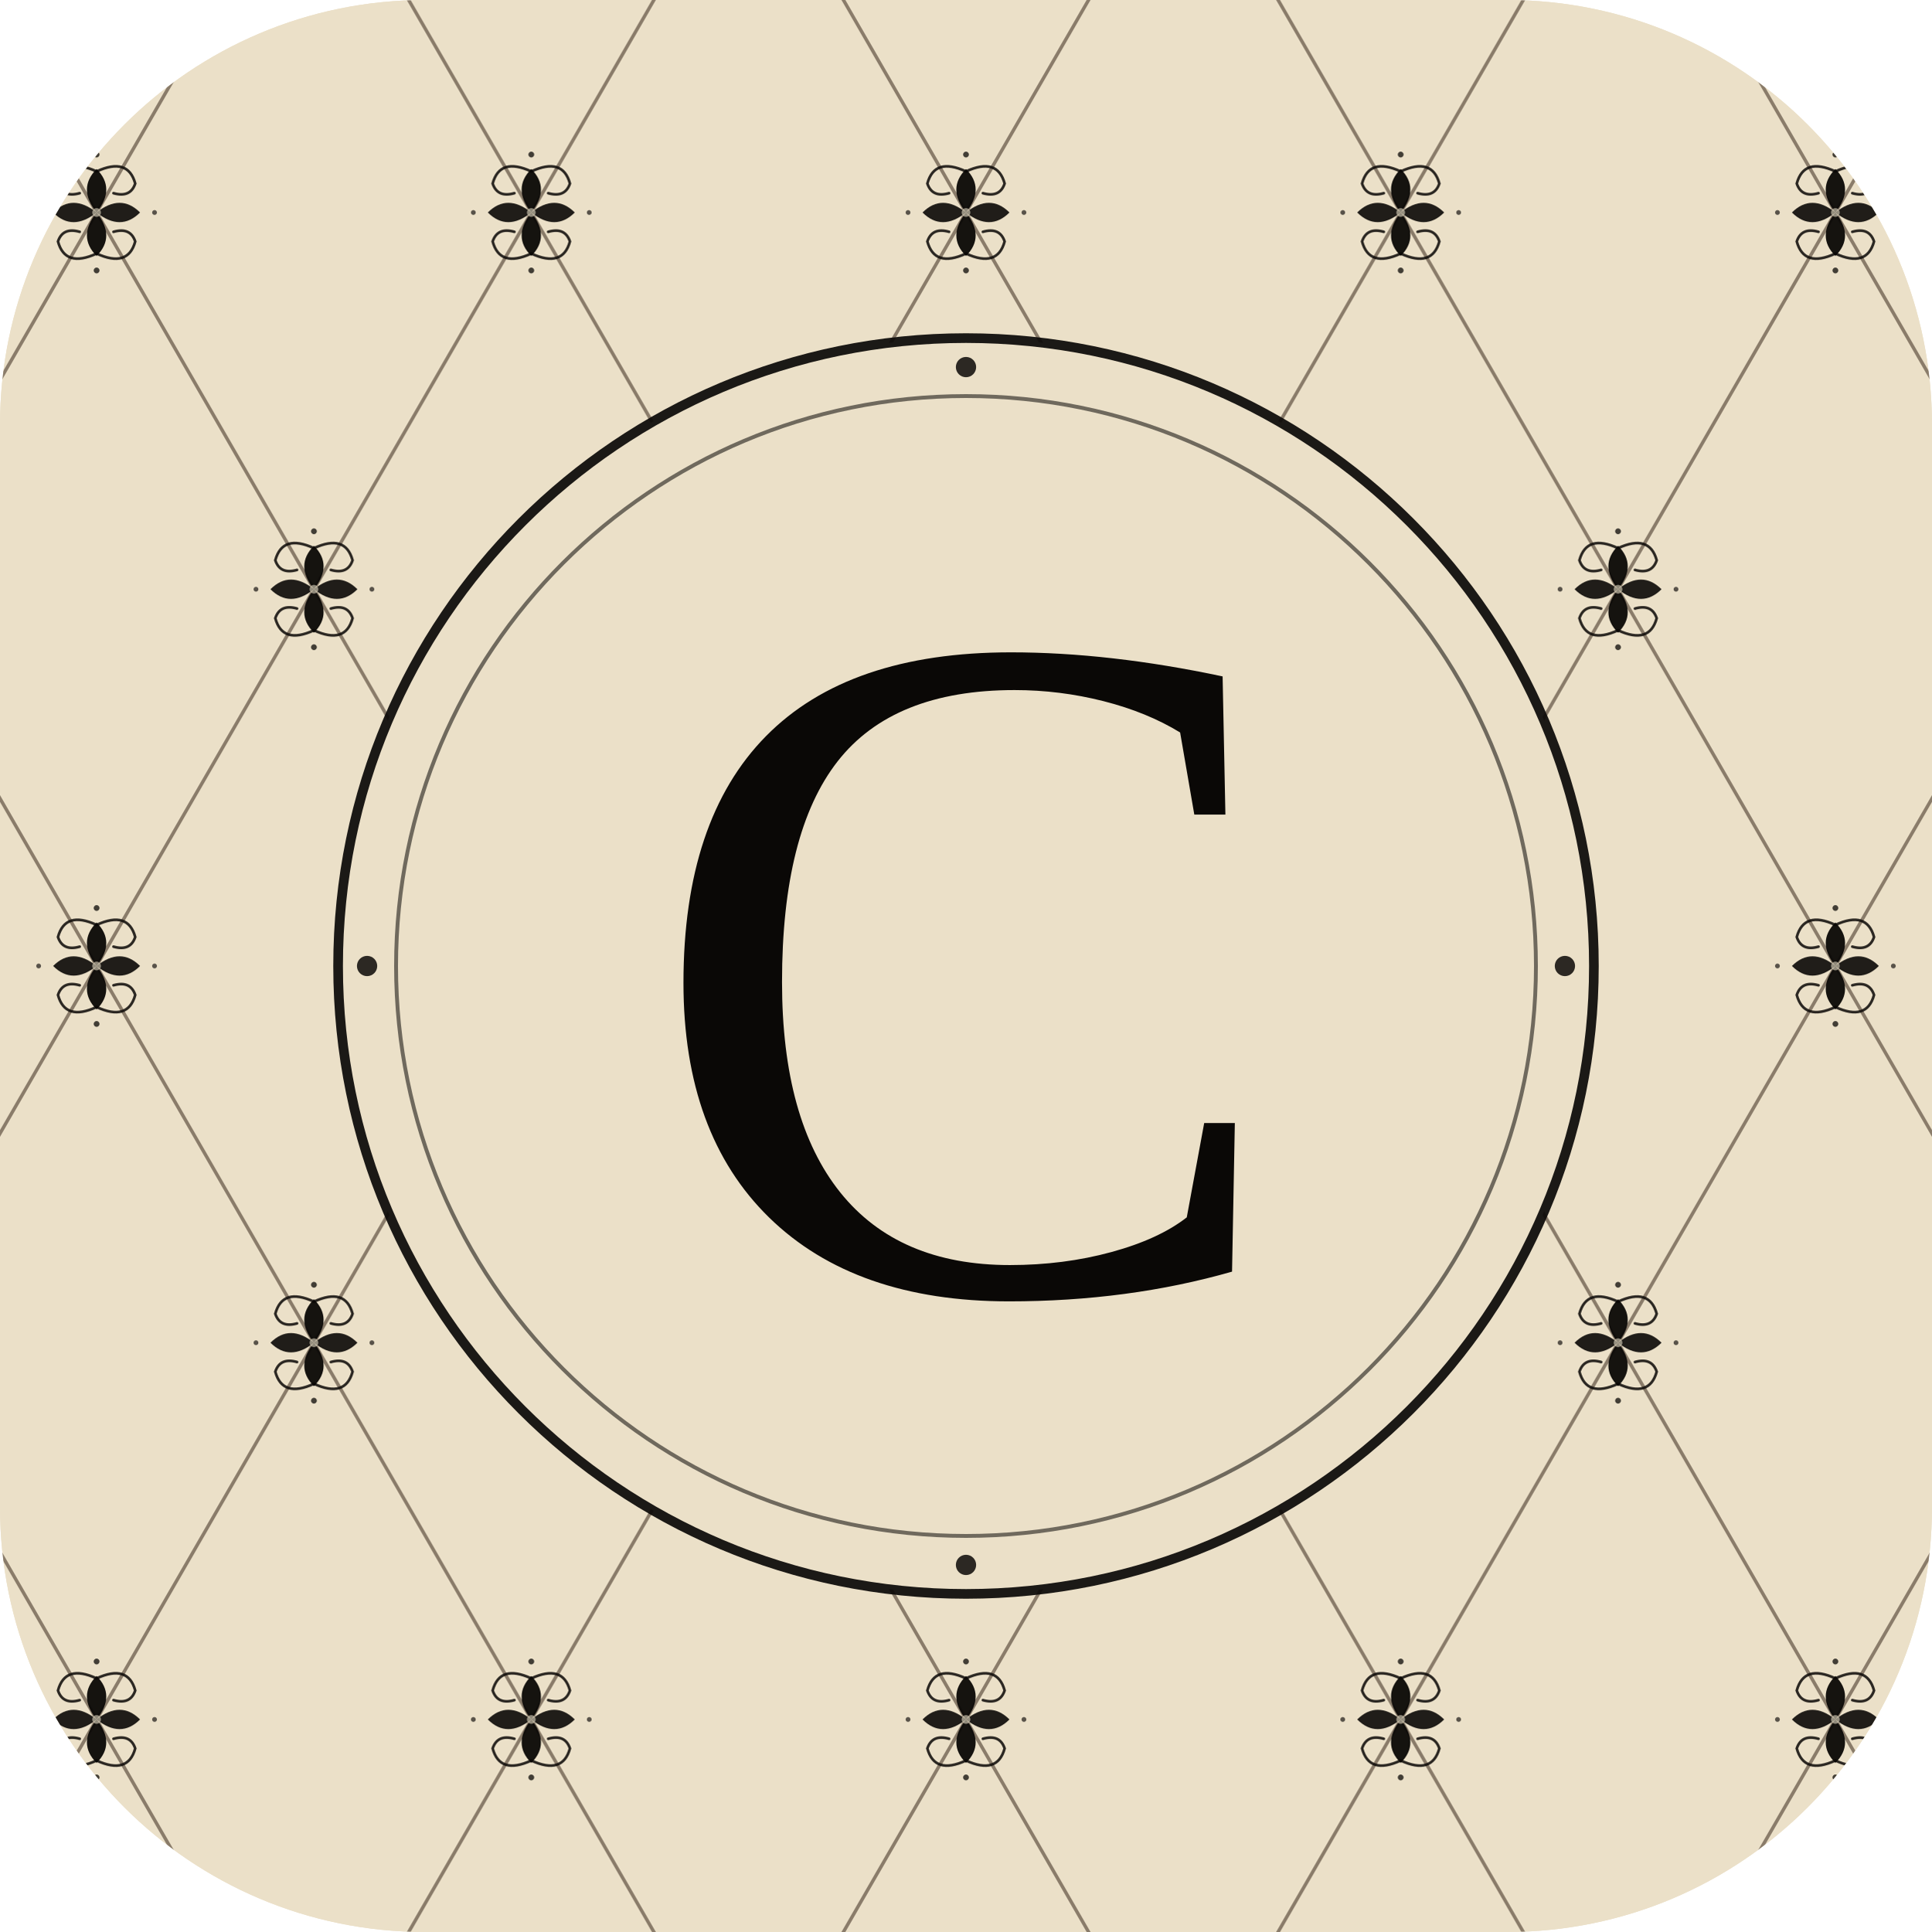
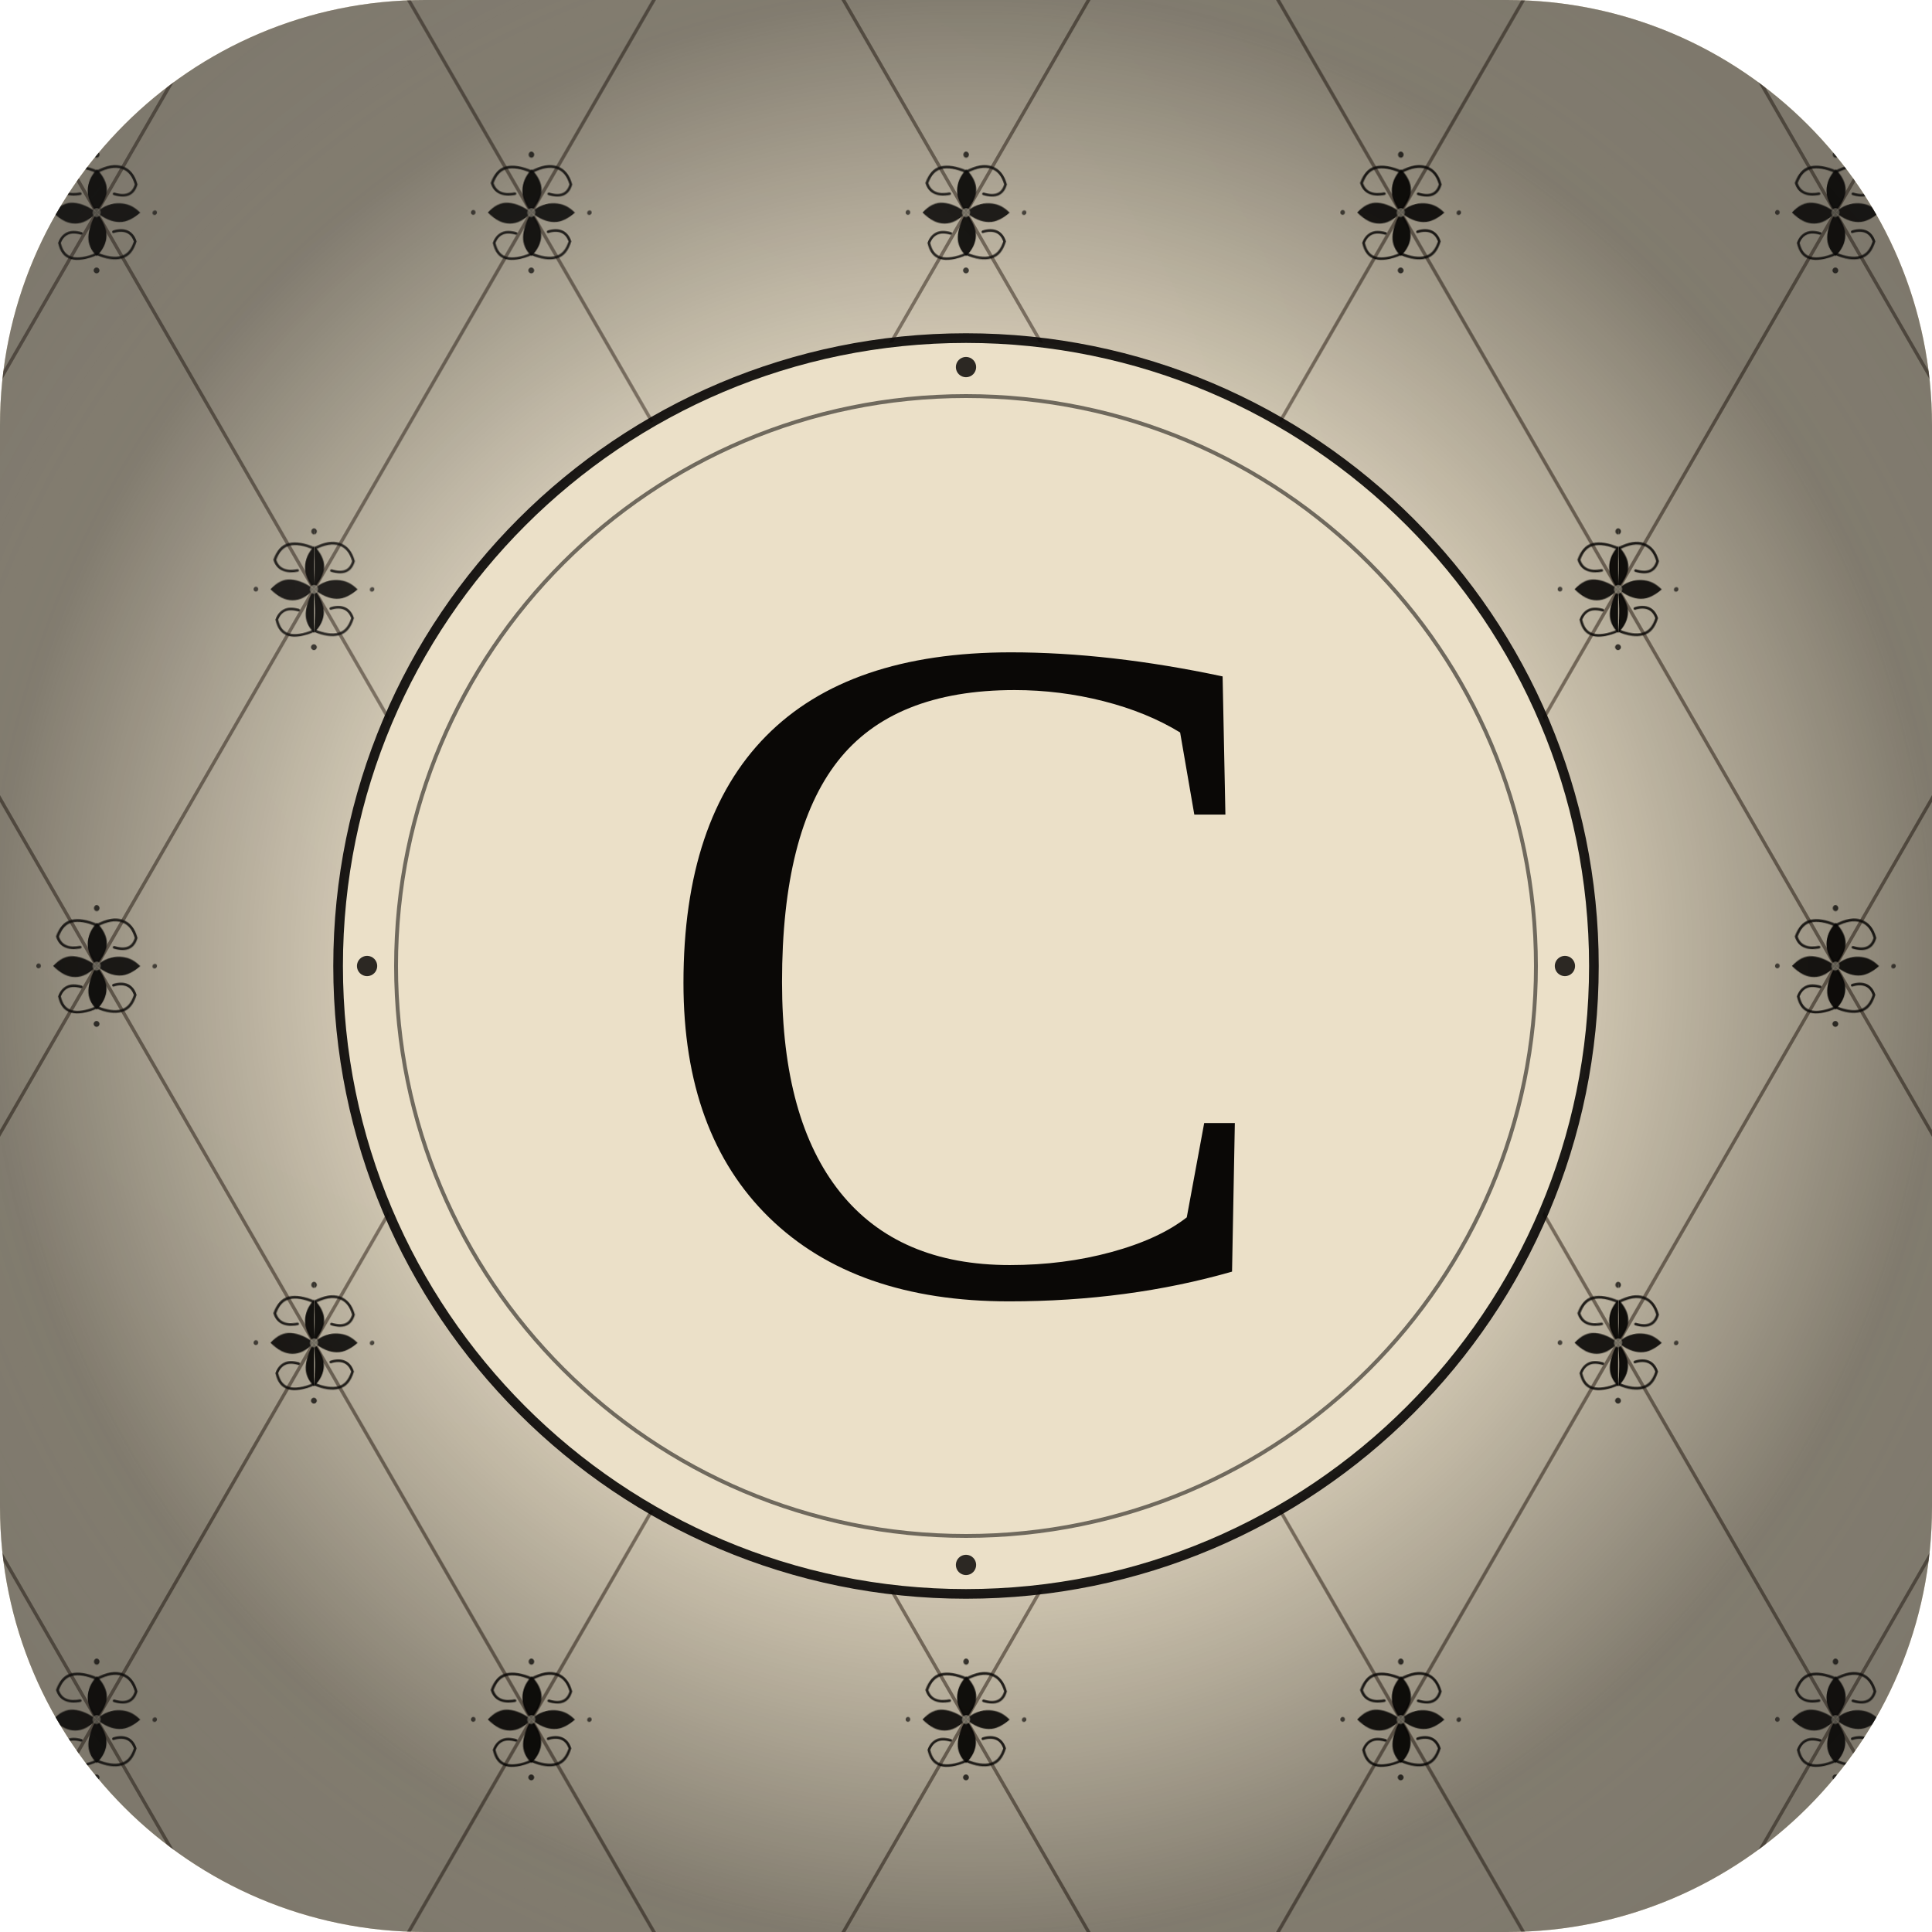
<svg xmlns="http://www.w3.org/2000/svg" viewBox="0 0 400 400" width="400" height="400">
  <defs>
+     <filter id="grain-fx">
+       <feTurbulence type="fractalNoise" baseFrequency="1.8" numOctaves="2" seed="4" />
+       <feColorMatrix values="0 0 0 0 0.2  0 0 0 0 0.15  0 0 0 0 0.1  0 0 0 0.18 0" />
+       <feComposite operator="in" in2="SourceGraphic" />
+     </filter>
+     <filter id="bleed-fx" x="-10%" y="-10%" width="120%" height="120%">
+       <feTurbulence type="fractalNoise" baseFrequency="0.04" numOctaves="2" seed="3" />
+       <feDisplacementMap in="SourceGraphic" scale="2.5" />
+     </filter>
    <g id="damask">
      <path d="M0 -18 Q 8 -10 0 0 Q -8 -10 0 -18 Z" fill="#0a0806" opacity="0.95" />
      <path d="M0 0 Q 8 10 0 18 Q -8 10 0 0 Z" fill="#0a0806" opacity="0.95" />
      <path d="M-18 0 Q -10 -8 0 0 Q -10 8 -18 0 Z" fill="#0a0806" opacity="0.9" />
      <path d="M18 0 Q 10 -8 0 0 Q 10 8 18 0 Z" fill="#0a0806" opacity="0.9" />
      <path d="M0 -17 Q 13 -23 16 -12 Q 14 -6 7 -8" fill="none" stroke="#0a0806" stroke-width="1.1" stroke-linecap="round" opacity="0.85" />
      <path d="M0 -17 Q -13 -23 -16 -12 Q -14 -6 -7 -8" fill="none" stroke="#0a0806" stroke-width="1.1" stroke-linecap="round" opacity="0.85" />
      <path d="M0 17 Q 13 23 16 12 Q 14 6 7 8" fill="none" stroke="#0a0806" stroke-width="1.1" stroke-linecap="round" opacity="0.85" />
      <path d="M0 17 Q -13 23 -16 12 Q -14 6 -7 8" fill="none" stroke="#0a0806" stroke-width="1.1" stroke-linecap="round" opacity="0.85" />
      <circle cx="0" cy="-24" r="1.2" fill="#0a0806" opacity="0.75" />
      <circle cx="0" cy="24" r="1.2" fill="#0a0806" opacity="0.75" />
      <circle cx="-24" cy="0" r="1" fill="#0a0806" opacity="0.65" />
      <circle cx="24" cy="0" r="1" fill="#0a0806" opacity="0.65" />
      <circle cx="0" cy="0" r="1.8" fill="#f8efd6" opacity="0.55" />
    </g>
    <pattern id="rd-tile" x="0" y="0" width="90" height="156" patternUnits="userSpaceOnUse" patternTransform="translate(155 161)">
      <rect width="90" height="156" fill="#ebe0c8" />
      <g stroke="#3a2a1e" stroke-width="0.7" fill="none" opacity="0.55" stroke-linecap="round">
        <line x1="45" y1="39" x2="0" y2="117" />
        <line x1="45" y1="39" x2="90" y2="117" />
        <line x1="45" y1="39" x2="0" y2="-39" />
        <line x1="45" y1="39" x2="90" y2="-39" />
        <line x1="0" y1="117" x2="45" y2="195" />
        <line x1="90" y1="117" x2="45" y2="195" />
      </g>
-       <g transform="translate(45 39) scale(0.5)">
+       <g transform="translate(45 39) scale(0.5)" filter="url(#bleed-fx)">
        <use href="#damask" />
      </g>
-       <g transform="translate(0 117) scale(0.5)">
+       <g transform="translate(0 117) scale(0.5)" filter="url(#bleed-fx)">
        <use href="#damask" />
      </g>
-       <g transform="translate(90 117) scale(0.5)">
+       <g transform="translate(90 117) scale(0.5)" filter="url(#bleed-fx)">
        <use href="#damask" />
      </g>
    </pattern>
+     <pattern id="grain-tile" x="0" y="0" width="200" height="200" patternUnits="userSpaceOnUse">
+       <rect width="200" height="200" fill="transparent" filter="url(#grain-fx)" />
+     </pattern>
+     <radialGradient id="pat-vig" cx="50%" cy="50%" r="80%">
+       <stop offset="60%" stop-color="white" stop-opacity="0" />
+       <stop offset="100%" stop-color="black" stop-opacity="0.6" />
+     </radialGradient>
+     <radialGradient id="tile-hi" cx="30%" cy="30%" r="50%">
+       <stop offset="0%" stop-color="white" stop-opacity="0.08" />
+       <stop offset="100%" stop-color="white" stop-opacity="0" />
+     </radialGradient>
+     <radialGradient id="tile-vig" cx="50%" cy="50%" r="50%">
+       <stop offset="50%" stop-color="black" stop-opacity="0" />
+       <stop offset="100%" stop-color="black" stop-opacity="0.45" />
+     </radialGradient>
  </defs>
  <rect width="400" height="400" fill="#ebe0c8" rx="88" ry="88" />
  <rect width="400" height="400" fill="url(#rd-tile)" rx="88" ry="88" />
+   <rect width="400" height="400" fill="url(#grain-tile)" rx="88" ry="88" opacity="0.22" style="mix-blend-mode:multiply" />
+   <rect width="400" height="400" fill="url(#pat-vig)" rx="88" ry="88" opacity="0.35" />
+   <rect width="400" height="400" fill="url(#tile-hi)" rx="88" ry="88" />
+   <rect width="400" height="400" fill="url(#tile-vig)" rx="88" ry="88" />
  <circle cx="200" cy="200" r="130" fill="#ebe0c8" />
  <circle cx="200" cy="200" r="130" fill="none" stroke="#0a0806" stroke-width="2" opacity="0.92" />
  <circle cx="200" cy="200" r="118" fill="none" stroke="#0a0806" stroke-width="0.8" opacity="0.55" />
  <circle cx="200" cy="76" r="2.1" fill="#0a0806" opacity="0.85" />
  <circle cx="200" cy="324" r="2.1" fill="#0a0806" opacity="0.85" />
  <circle cx="76" cy="200" r="2.1" fill="#0a0806" opacity="0.85" />
  <circle cx="324" cy="200" r="2.1" fill="#0a0806" opacity="0.85" />
  <text x="200" y="200" text-anchor="middle" dominant-baseline="central" font-family="'Bodoni Moda','Bodoni 72',Didot,'Times New Roman',Georgia,serif" font-weight="400" font-size="200" fill="#0a0806" style="letter-spacing:-0.03em;font-style:normal;">C</text>
</svg>
